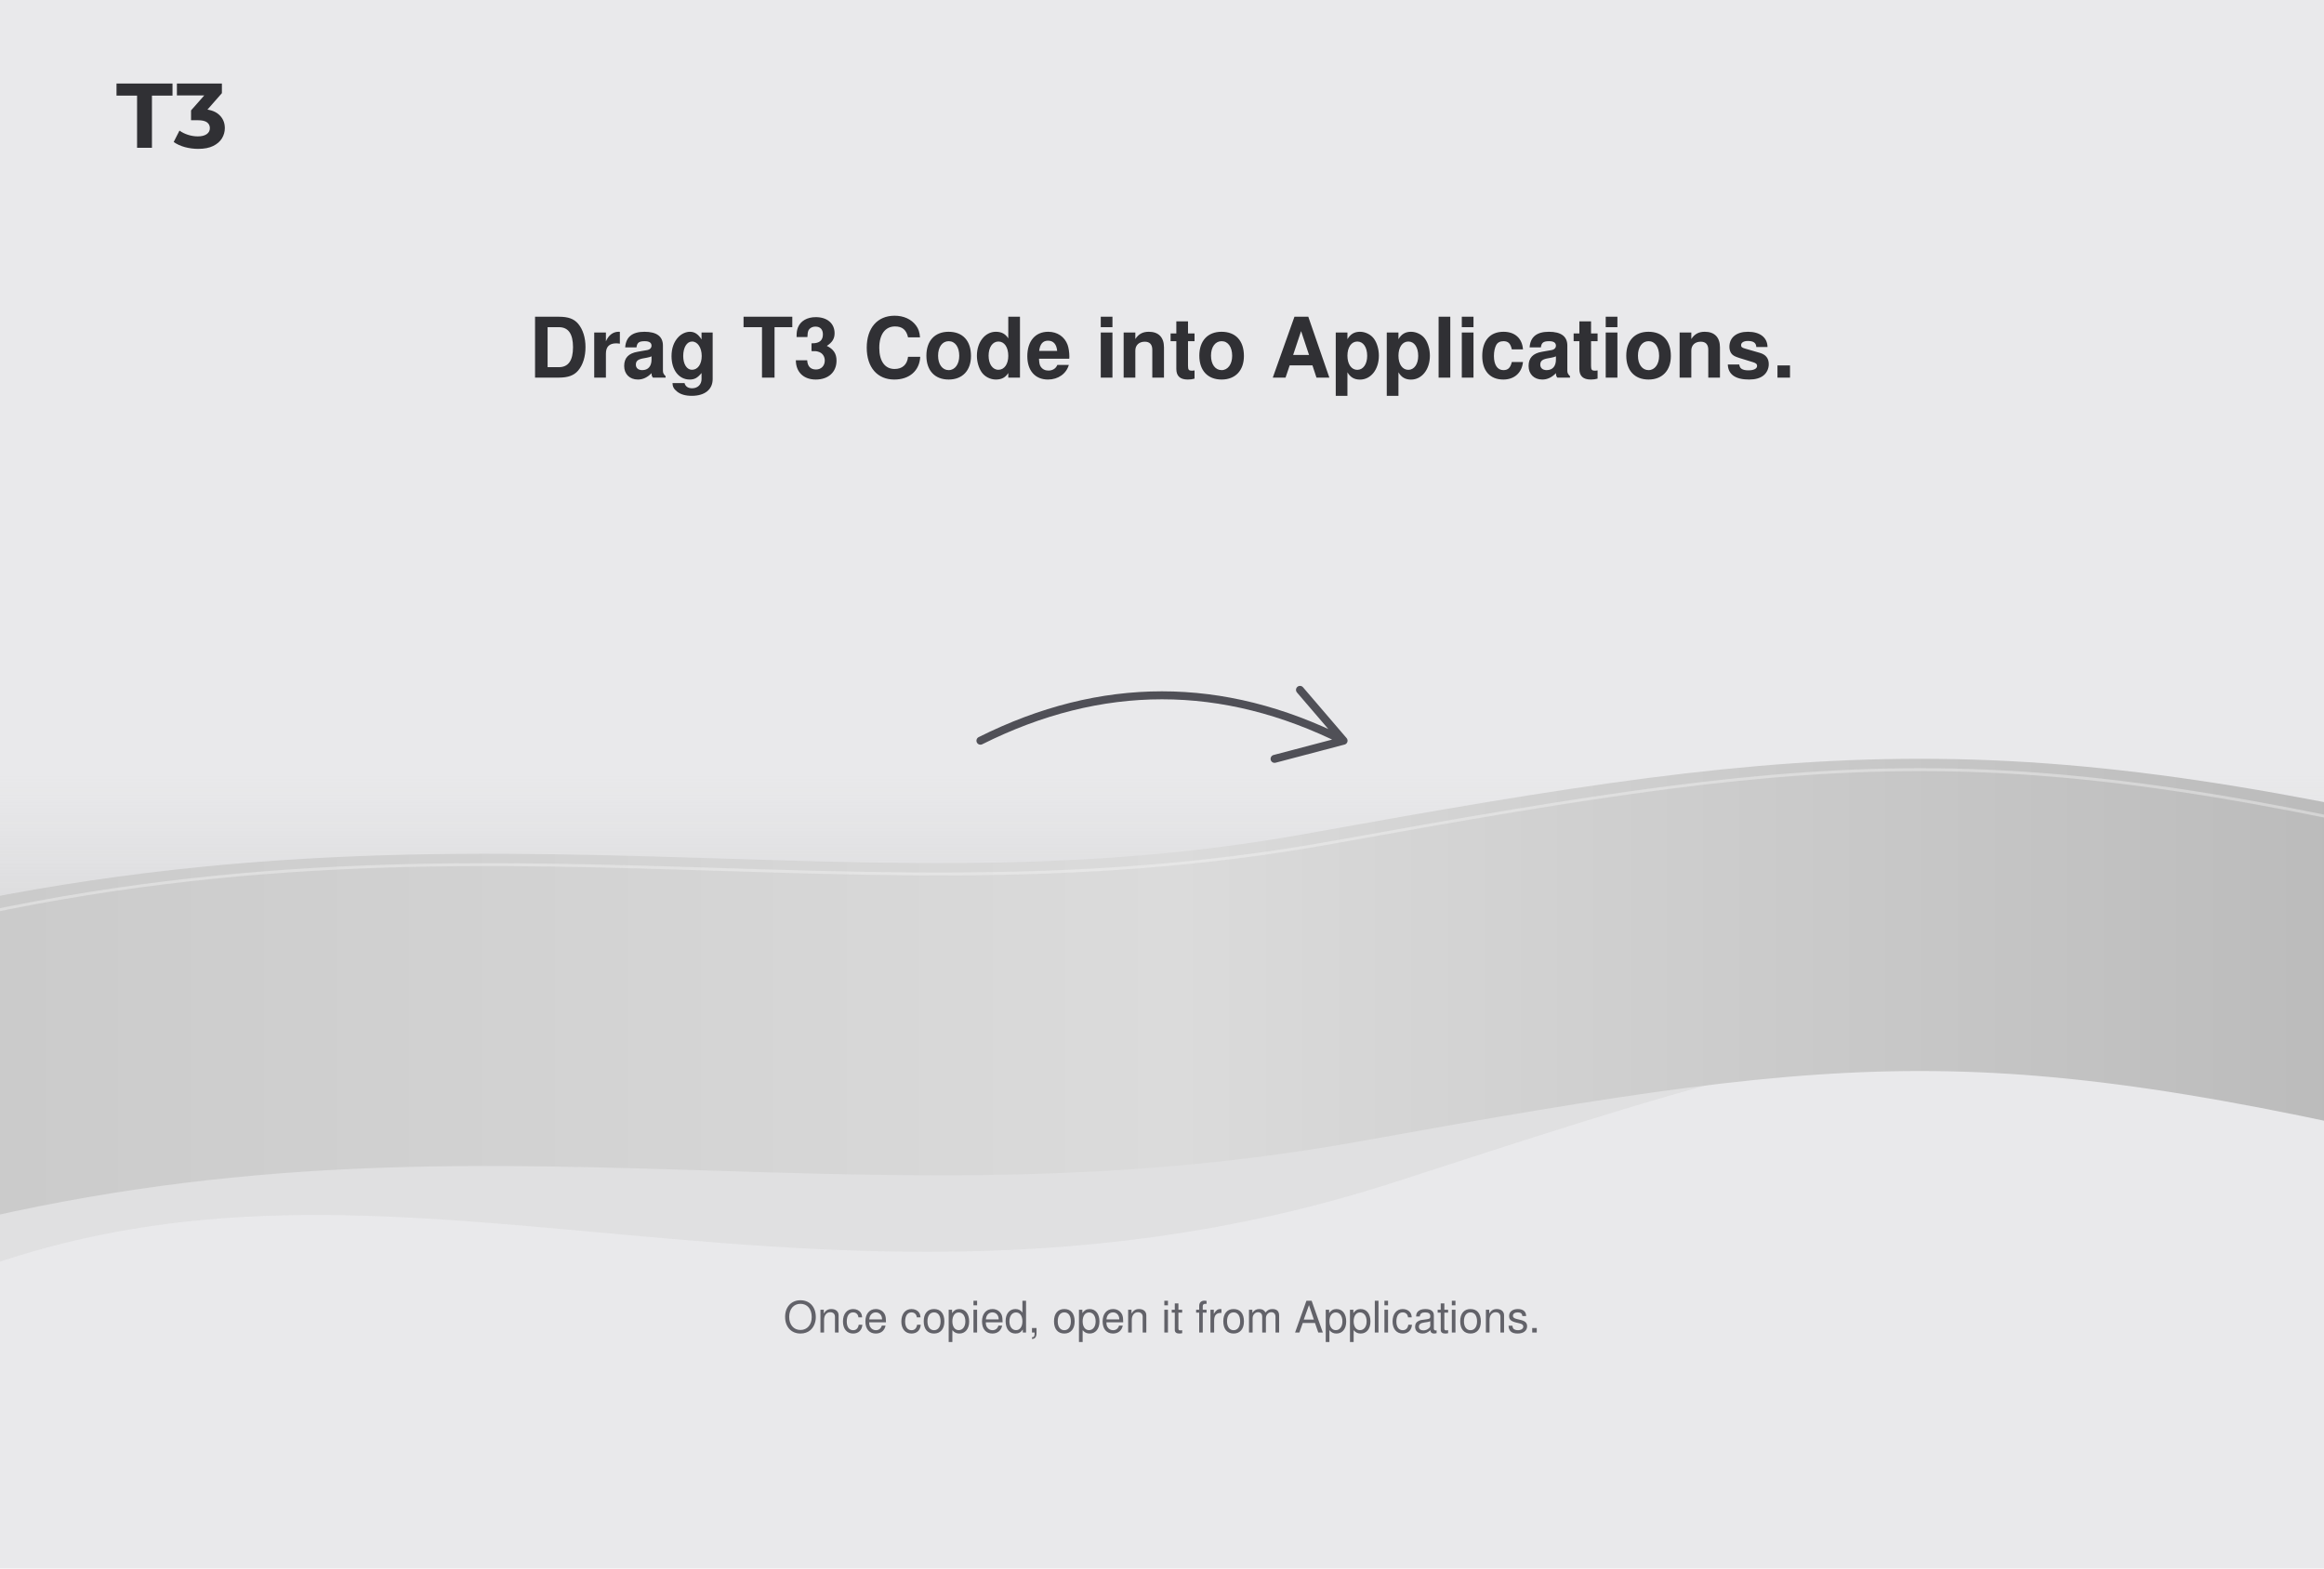
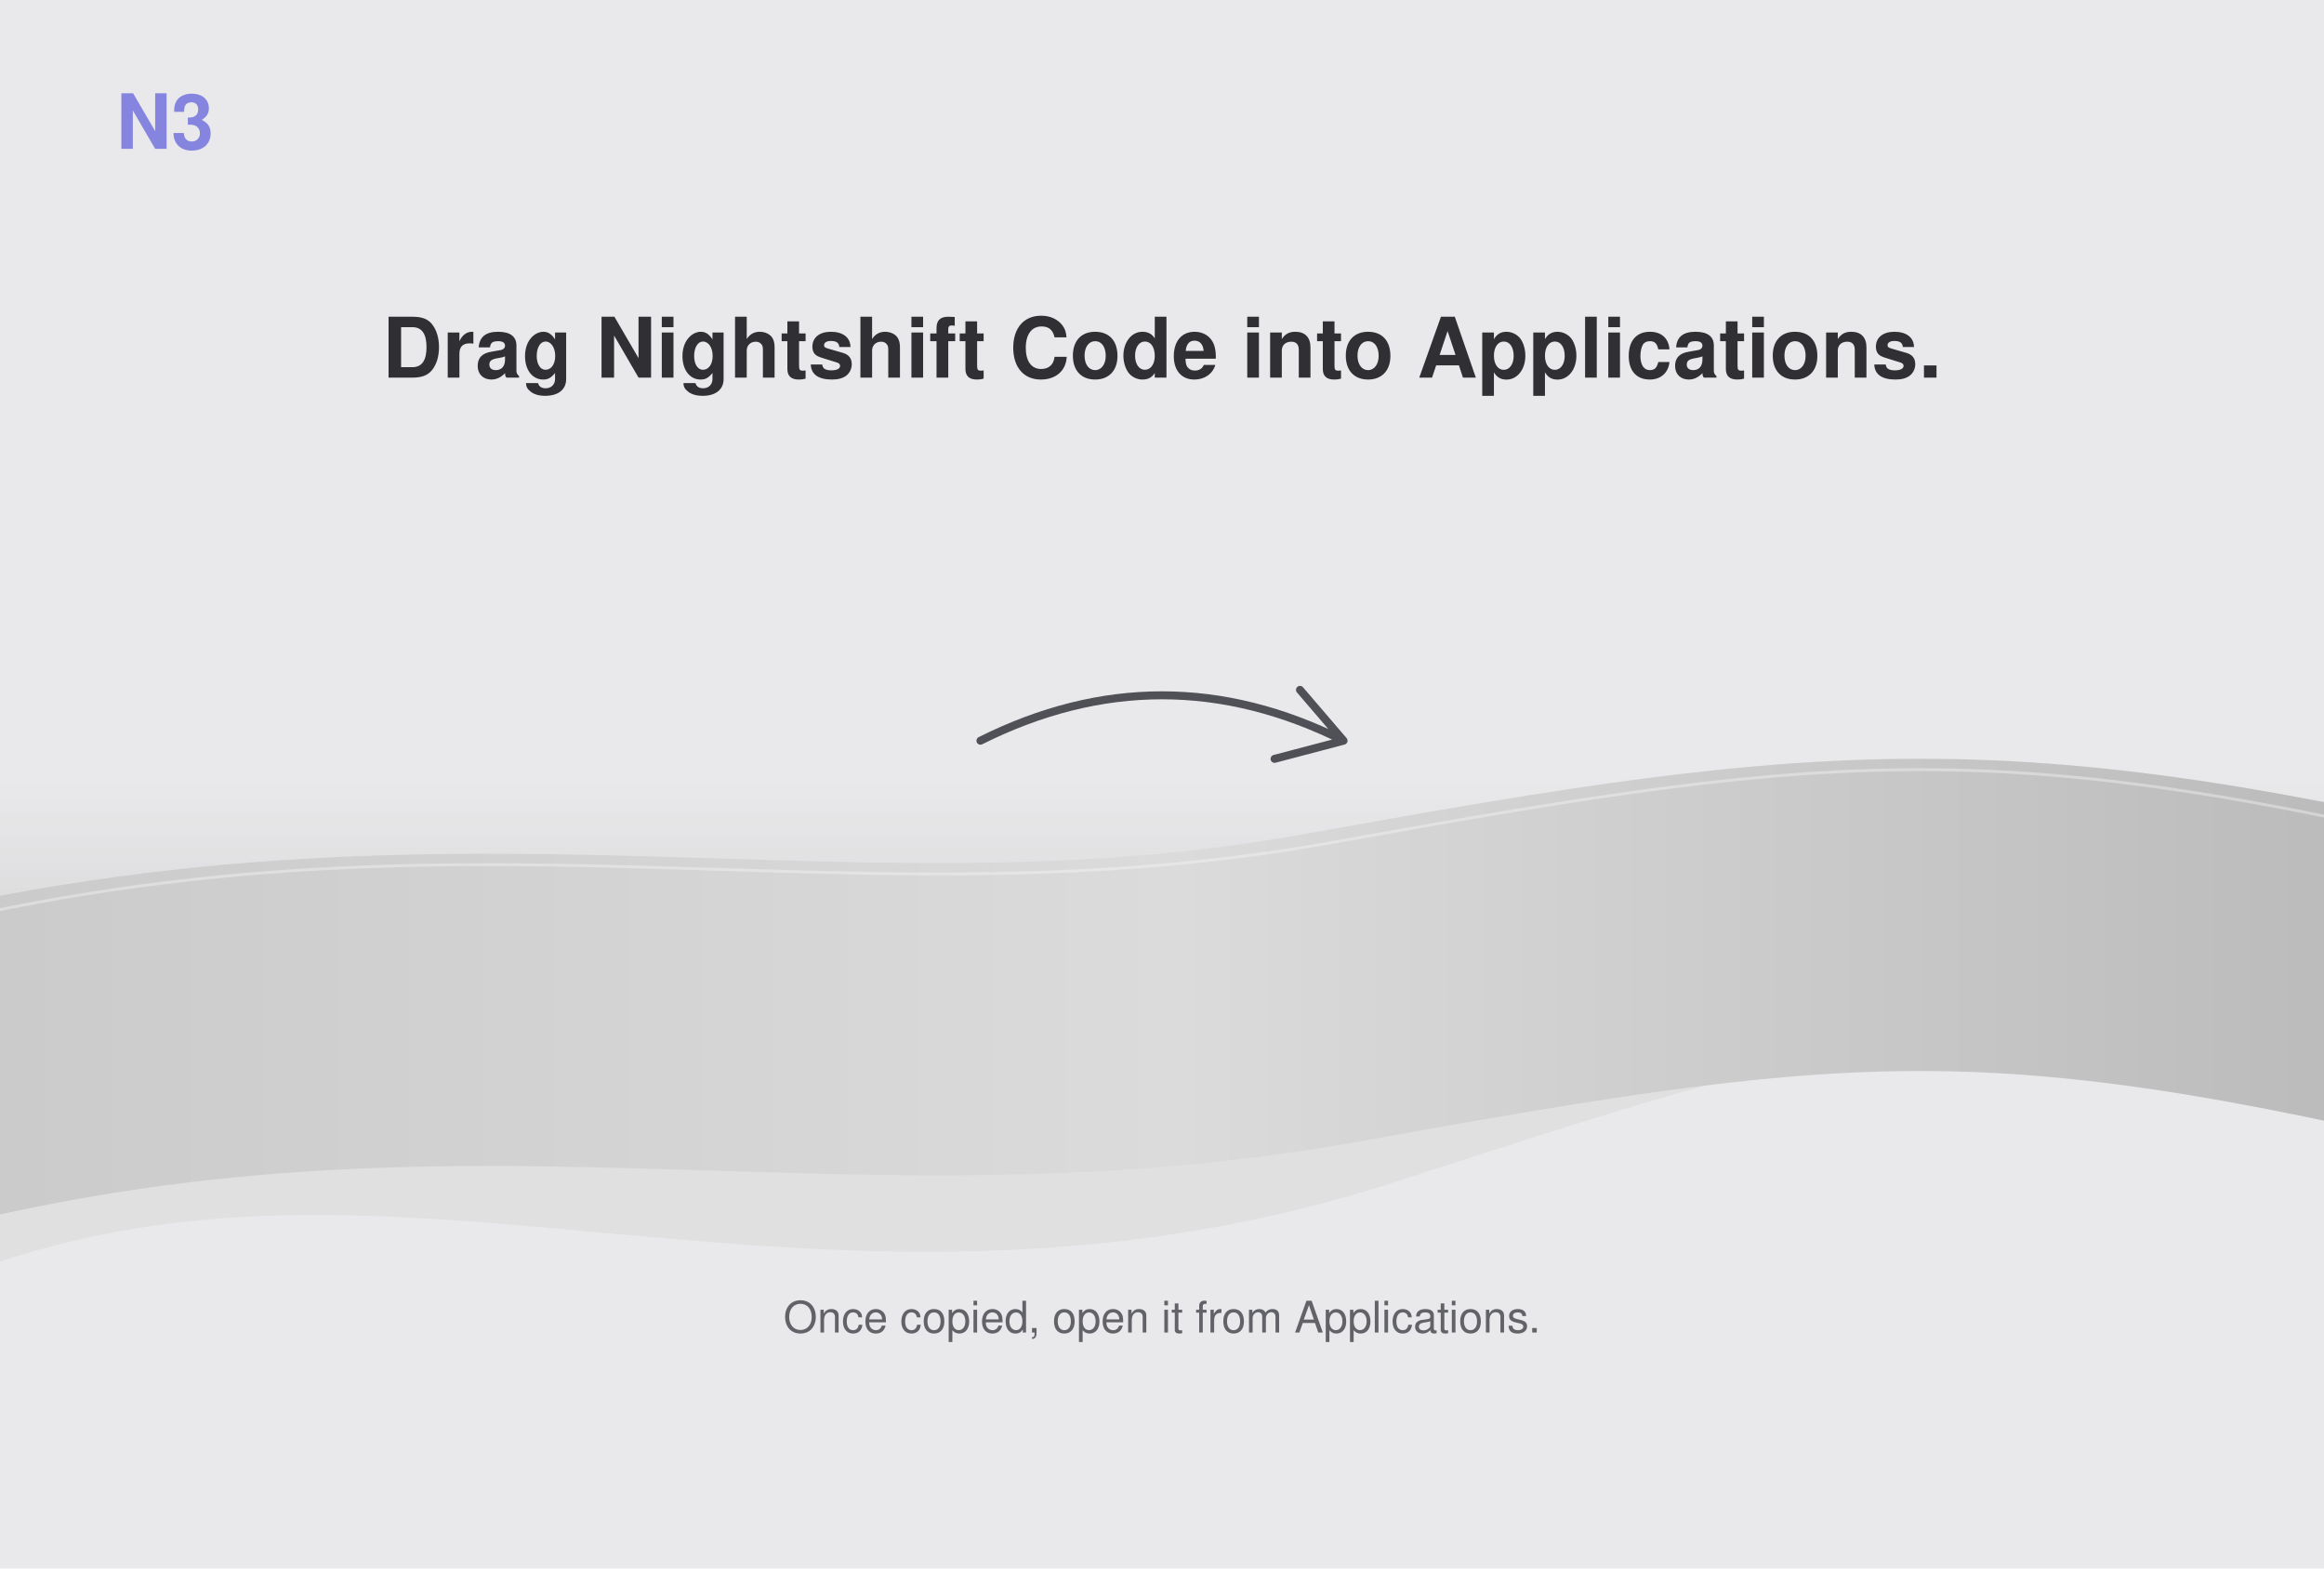
<svg xmlns="http://www.w3.org/2000/svg" width="1280" height="864" viewBox="0 0 640 432">
  <defs>
    <linearGradient id="veil" x1="0" y1="0" x2="0" y2="1">
      <stop stop-color="#B7B7B7" stop-opacity="0" />
      <stop offset=".55" stop-color="#A5A5A5" stop-opacity=".24" />
      <stop offset="1" stop-color="#D1D1D1" stop-opacity=".4" />
    </linearGradient>
    <linearGradient id="silk" x1="0" y1="0" x2="1" y2="0">
      <stop stop-color="#C8C8C8" />
      <stop offset=".5" stop-color="#DBDBDB" />
      <stop offset="1" stop-color="#B5B5B5" />
    </linearGradient>
  </defs>
  <rect width="640" height="432" fill="#E9E9EB" />
  <path d="M-60 293C95 220 214 304 362 256S559 191 707 257" stroke="url(#veil)" stroke-width="146" fill="none" opacity="1" stroke-linecap="round" stroke-linejoin="round" />
  <path d="M-60 306C113 252 223 298 367 272S553 242 707 280" stroke="url(#silk)" stroke-width="86" fill="none" opacity="1" stroke-linecap="round" stroke-linejoin="round" />
  <path d="M-60 266C113 212 223 258 367 232S553 202 707 240" stroke="#F5F5F5" stroke-width="0.8" fill="none" opacity="0.42" stroke-linecap="round" stroke-linejoin="round" />
-   <svg x="32" y="23" width="30" height="18" viewBox="15.531 37 94.394 56.96" fill="#303034">
-     <path d="M33.451 93V47.56H15.531V37H64.331V47.56H46.411V93H33.451ZM86.725 93.96C82.832 93.96 78.965 93.453 75.125 92.44C71.285 91.373 68.032 89.88 65.365 87.96L70.405 78.04C72.539 79.587 75.019 80.813 77.845 81.72C80.672 82.627 83.525 83.08 86.405 83.08C89.659 83.08 92.219 82.44 94.085 81.16C95.952 79.88 96.885 78.12 96.885 75.88C96.885 73.747 96.059 72.067 94.405 70.84C92.752 69.613 90.085 69 86.405 69H80.485V60.44L96.085 42.76L97.525 47.4H68.165V37H107.365V45.4L91.845 63.08L85.285 59.32H89.045C95.925 59.32 101.125 60.867 104.645 63.96C108.165 67.053 109.925 71.027 109.925 75.88C109.925 79.027 109.099 81.987 107.445 84.76C105.792 87.48 103.259 89.693 99.845 91.4C96.432 93.107 92.059 93.96 86.725 93.96Z" />
-   </svg>
-   <text x="320" y="104" fill="#303034" font-family="Helvetica" font-size="23" font-weight="700" text-anchor="middle">Drag T3 Code into Applications.</text>
+   <text x="32" y="41" fill="#8585E0" font-family="Helvetica" font-size="21" font-weight="700">N3</text>
+   <text x="320" y="104" fill="#303034" font-family="Helvetica" font-size="23" font-weight="700" text-anchor="middle">Drag Nightshift Code into Applications.</text>
  <path d="M270 204Q320 179 370 204M358 190L370 204L351 209" stroke="#505057" stroke-width="2.2" fill="none" opacity="1" stroke-linecap="round" stroke-linejoin="round" />
  <text x="320" y="367" fill="#626269" font-family="Helvetica" font-size="12" font-weight="400" text-anchor="middle">Once copied, open it from Applications.</text>
</svg>
